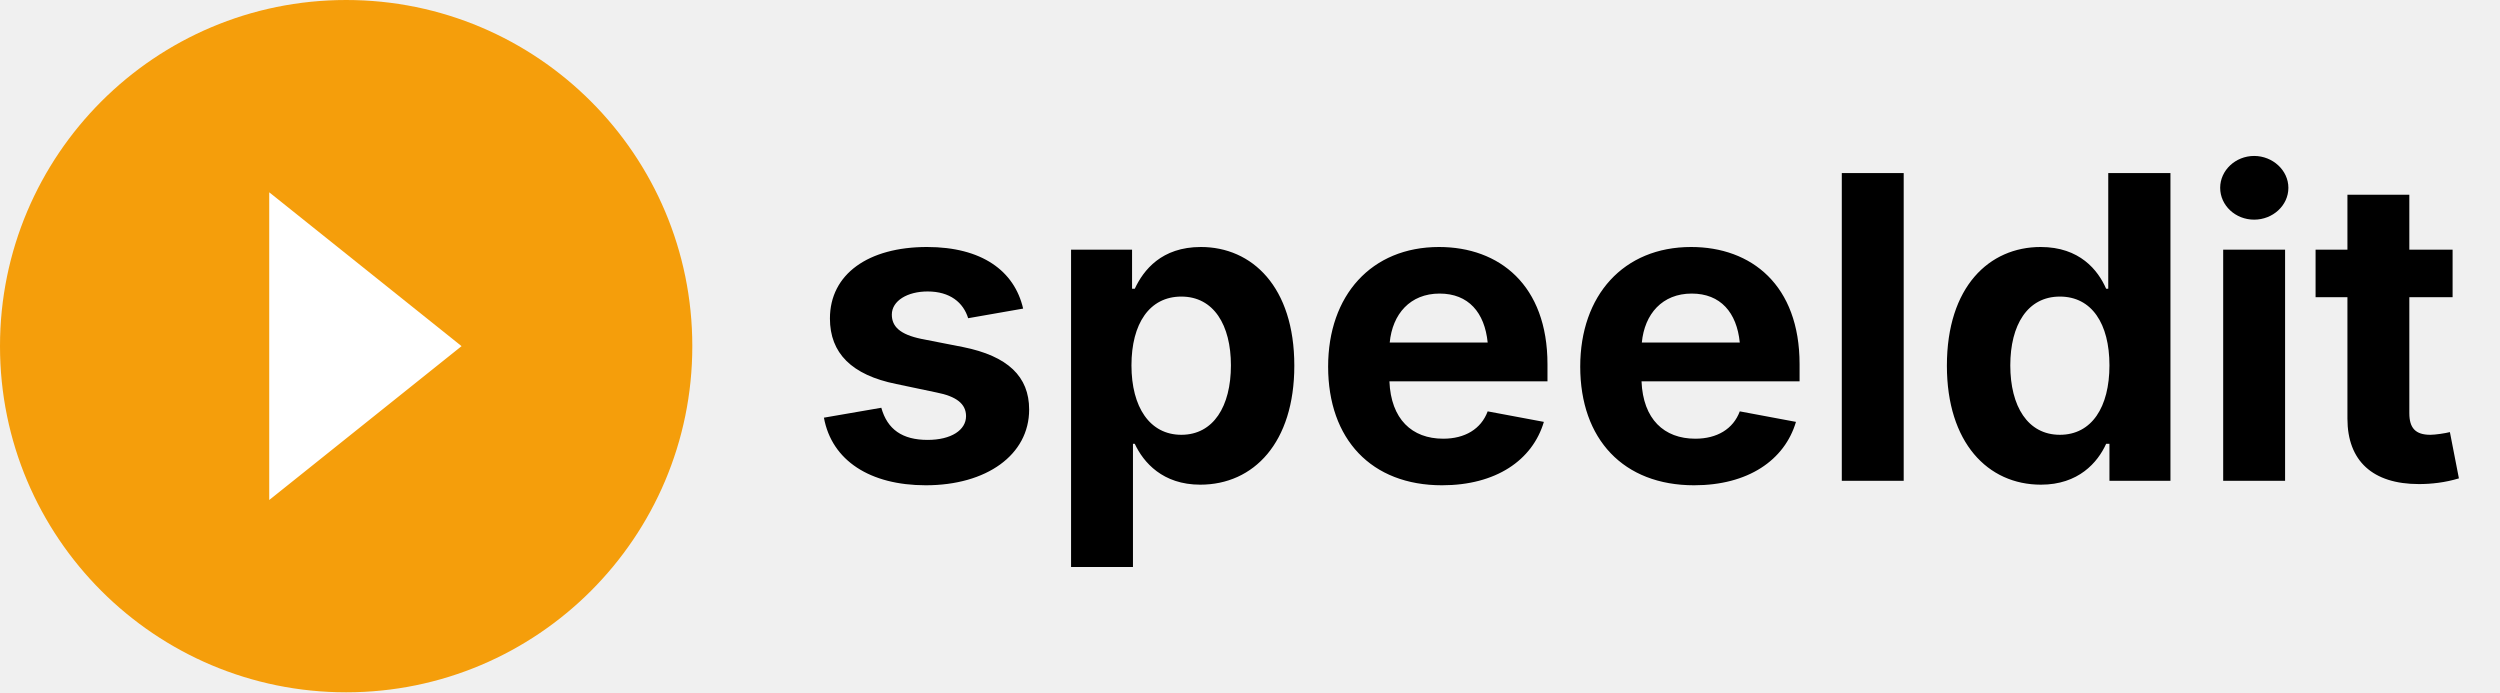
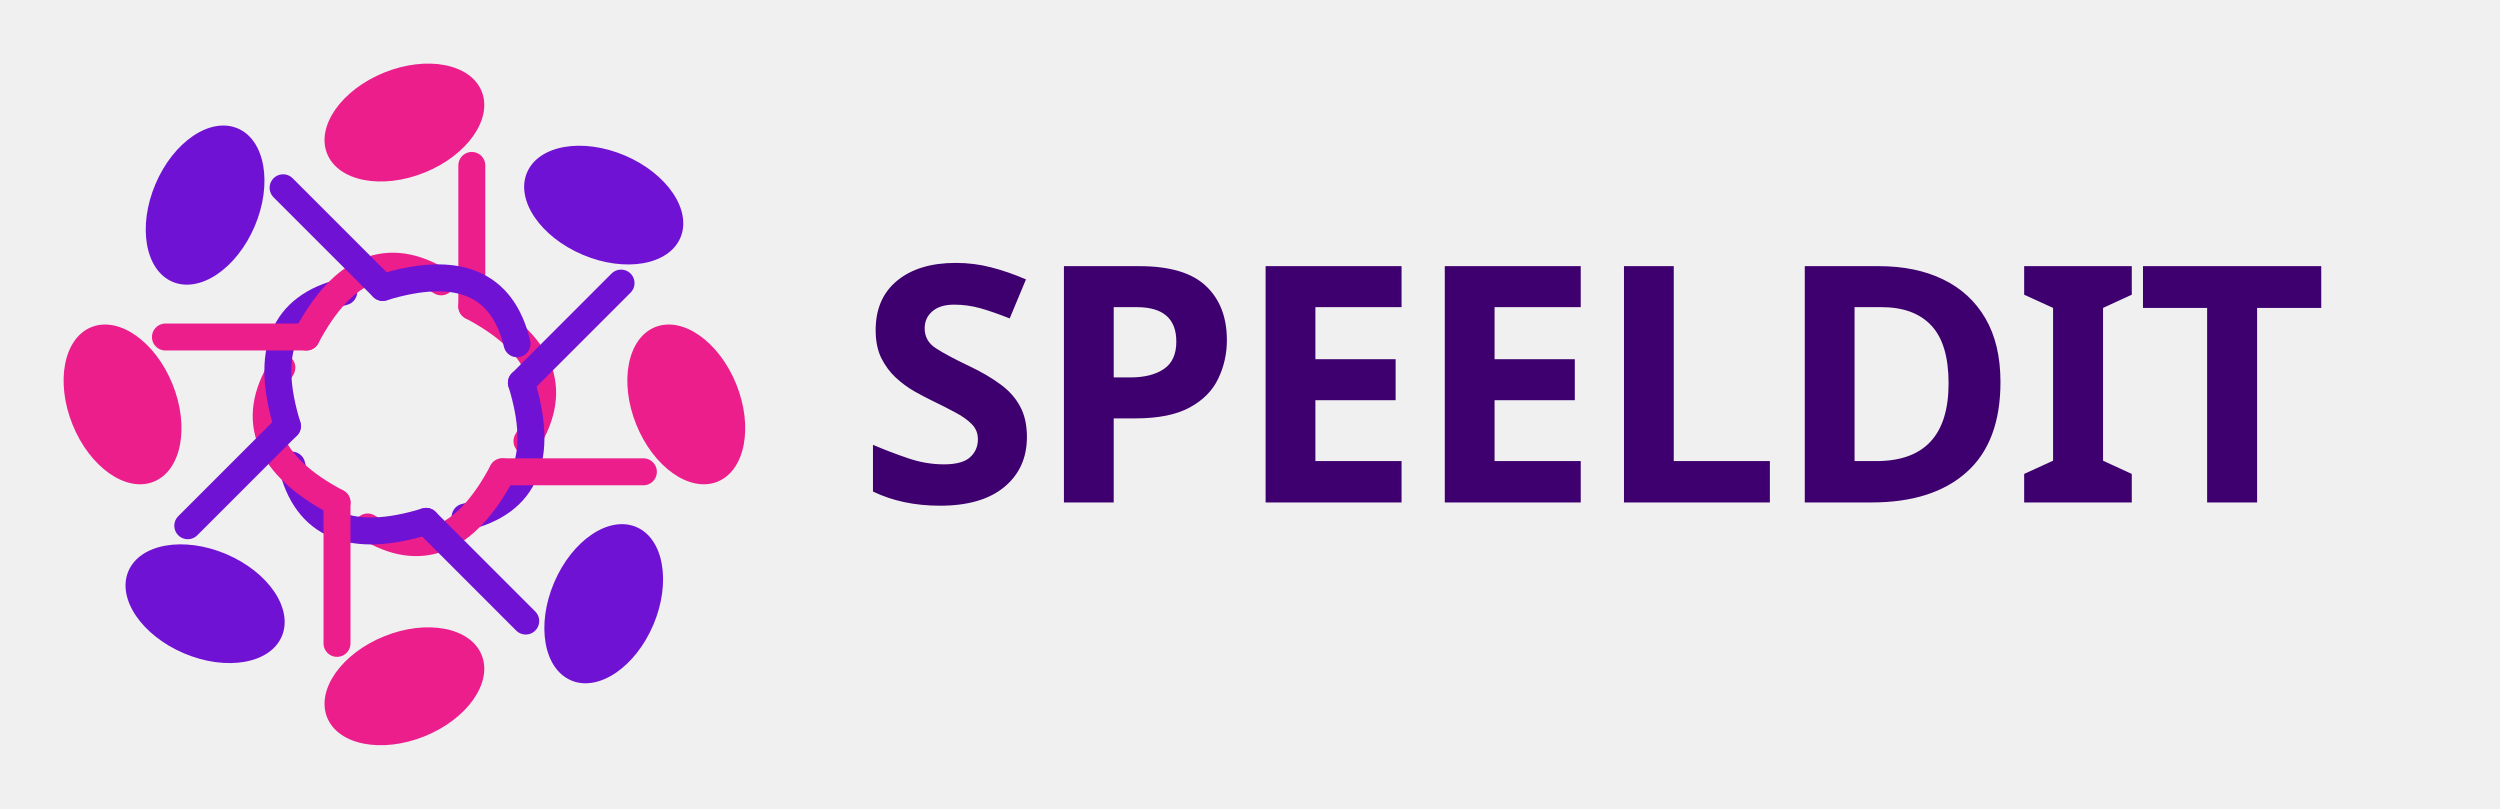
- <svg xmlns="http://www.w3.org/2000/svg" viewBox="0 0 130 36" fill="none">
-   <circle cx="18" cy="18" r="18" fill="#f59e0b" />
-   <path d="M14 10l10 8-10 8V10z" fill="white" />
-   <text x="42" y="25" font-family="system-ui, -apple-system, sans-serif" font-size="22" font-weight="700" fill="currentColor">speeldit</text>
+ <svg xmlns="http://www.w3.org/2000/svg" viewBox="0 0 204 66" fill="none">
+   <g transform="translate(33,33)">
+     <g transform="rotate(0)">
+       <ellipse cx="0" cy="-23" rx="6.8" ry="4.4" transform="rotate(-22,0,-23)" fill="#EC1E8C" />
+       <line x1="5.5" y1="-19.5" x2="5.5" y2="-8" stroke="#EC1E8C" stroke-width="2.2" stroke-linecap="round" />
+       <path d="M5.5,-8 Q14,-3.5 10,3" stroke="#EC1E8C" stroke-width="2.2" fill="none" stroke-linecap="round" />
+     </g>
+     <g transform="rotate(45)">
+       <ellipse cx="0" cy="-23" rx="6.8" ry="4.4" transform="rotate(-22,0,-23)" fill="#7012D4" />
+       <line x1="5.5" y1="-19.5" x2="5.5" y2="-8" stroke="#7012D4" stroke-width="2.2" stroke-linecap="round" />
+       <path d="M5.5,-8 Q14,-3.5 10,3" stroke="#7012D4" stroke-width="2.2" fill="none" stroke-linecap="round" />
+     </g>
+     <g transform="rotate(90)">
+       <ellipse cx="0" cy="-23" rx="6.8" ry="4.4" transform="rotate(-22,0,-23)" fill="#EC1E8C" />
+       <line x1="5.5" y1="-19.5" x2="5.5" y2="-8" stroke="#EC1E8C" stroke-width="2.2" stroke-linecap="round" />
+       <path d="M5.5,-8 Q14,-3.5 10,3" stroke="#EC1E8C" stroke-width="2.2" fill="none" stroke-linecap="round" />
+     </g>
+     <g transform="rotate(135)">
+       <ellipse cx="0" cy="-23" rx="6.8" ry="4.4" transform="rotate(-22,0,-23)" fill="#7012D4" />
+       <line x1="5.5" y1="-19.5" x2="5.5" y2="-8" stroke="#7012D4" stroke-width="2.2" stroke-linecap="round" />
+       <path d="M5.5,-8 Q14,-3.5 10,3" stroke="#7012D4" stroke-width="2.2" fill="none" stroke-linecap="round" />
+     </g>
+     <g transform="rotate(180)">
+       <ellipse cx="0" cy="-23" rx="6.8" ry="4.4" transform="rotate(-22,0,-23)" fill="#EC1E8C" />
+       <line x1="5.5" y1="-19.5" x2="5.5" y2="-8" stroke="#EC1E8C" stroke-width="2.2" stroke-linecap="round" />
+       <path d="M5.5,-8 Q14,-3.5 10,3" stroke="#EC1E8C" stroke-width="2.2" fill="none" stroke-linecap="round" />
+     </g>
+     <g transform="rotate(225)">
+       <ellipse cx="0" cy="-23" rx="6.8" ry="4.4" transform="rotate(-22,0,-23)" fill="#7012D4" />
+       <line x1="5.5" y1="-19.5" x2="5.5" y2="-8" stroke="#7012D4" stroke-width="2.2" stroke-linecap="round" />
+       <path d="M5.5,-8 Q14,-3.5 10,3" stroke="#7012D4" stroke-width="2.2" fill="none" stroke-linecap="round" />
+     </g>
+     <g transform="rotate(270)">
+       <ellipse cx="0" cy="-23" rx="6.8" ry="4.4" transform="rotate(-22,0,-23)" fill="#EC1E8C" />
+       <line x1="5.5" y1="-19.5" x2="5.5" y2="-8" stroke="#EC1E8C" stroke-width="2.2" stroke-linecap="round" />
+       <path d="M5.5,-8 Q14,-3.5 10,3" stroke="#EC1E8C" stroke-width="2.2" fill="none" stroke-linecap="round" />
+     </g>
+     <g transform="rotate(315)">
+       <ellipse cx="0" cy="-23" rx="6.8" ry="4.4" transform="rotate(-22,0,-23)" fill="#7012D4" />
+       <line x1="5.5" y1="-19.5" x2="5.5" y2="-8" stroke="#7012D4" stroke-width="2.2" stroke-linecap="round" />
+       <path d="M5.5,-8 Q14,-3.5 10,3" stroke="#7012D4" stroke-width="2.2" fill="none" stroke-linecap="round" />
+     </g>
+   </g>
+   <text x="70" y="41" font-family="'Outfit', system-ui, sans-serif" font-size="27" font-weight="800" letter-spacing="-0.5" fill="#3D006E">SPEELDIT</text>
</svg>
